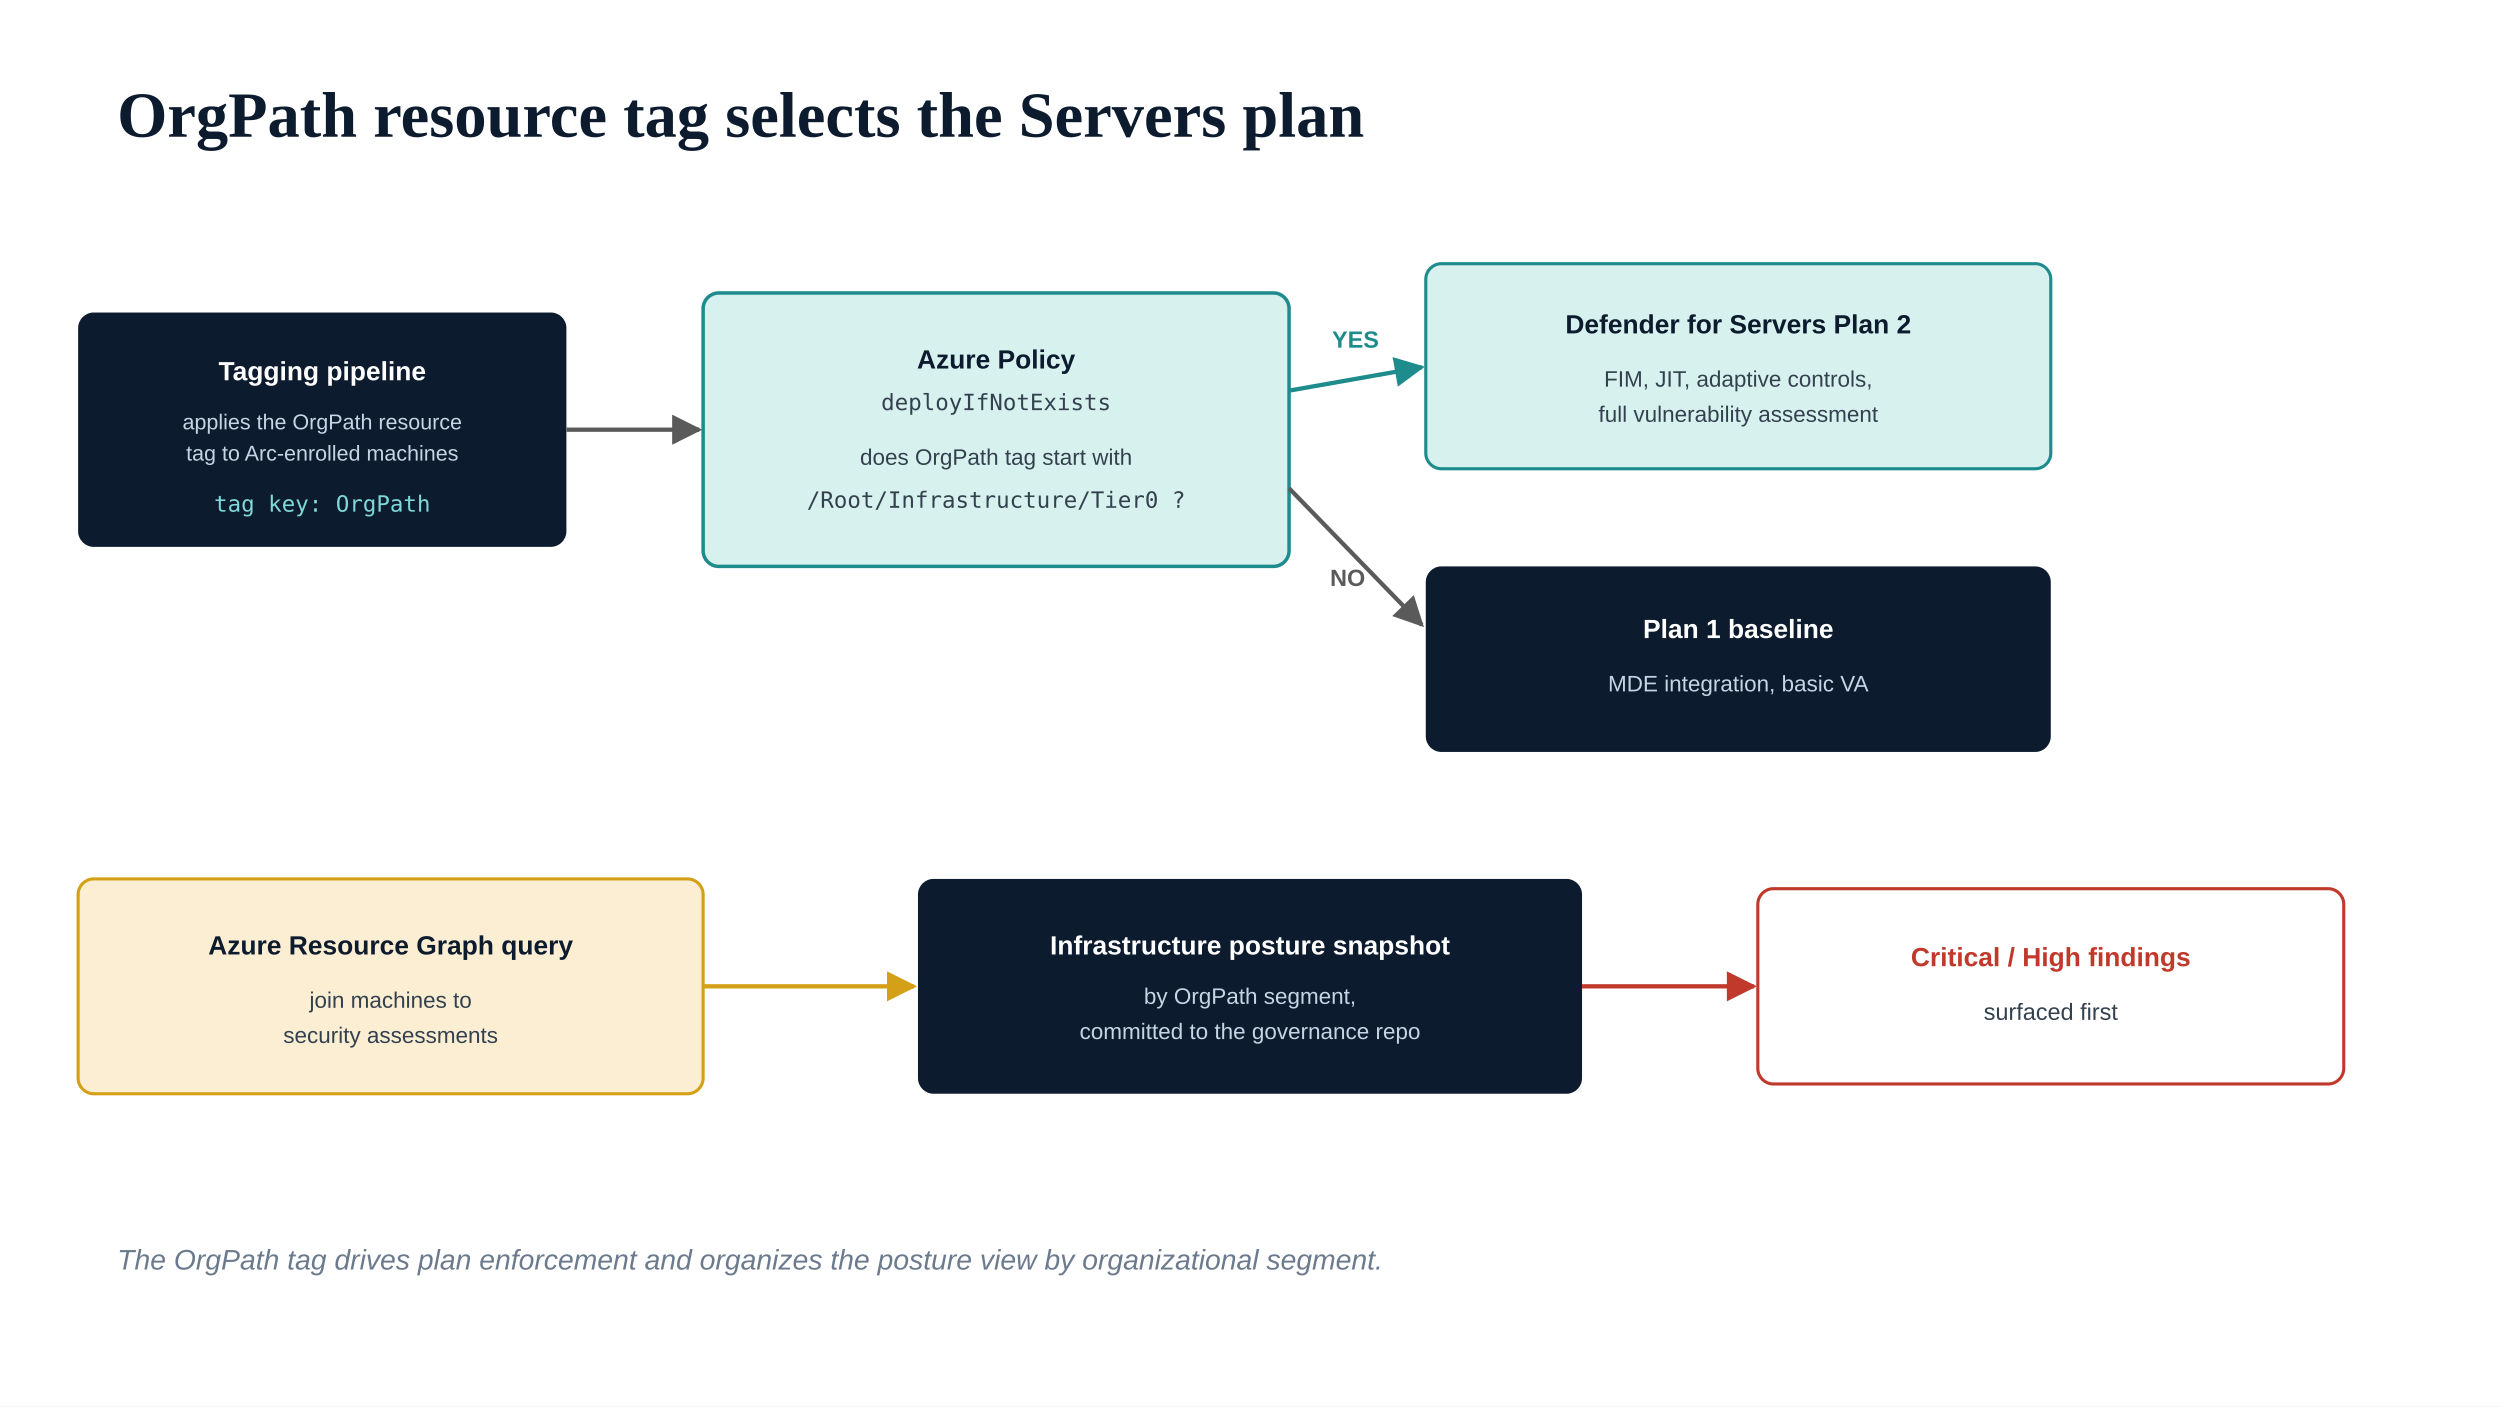
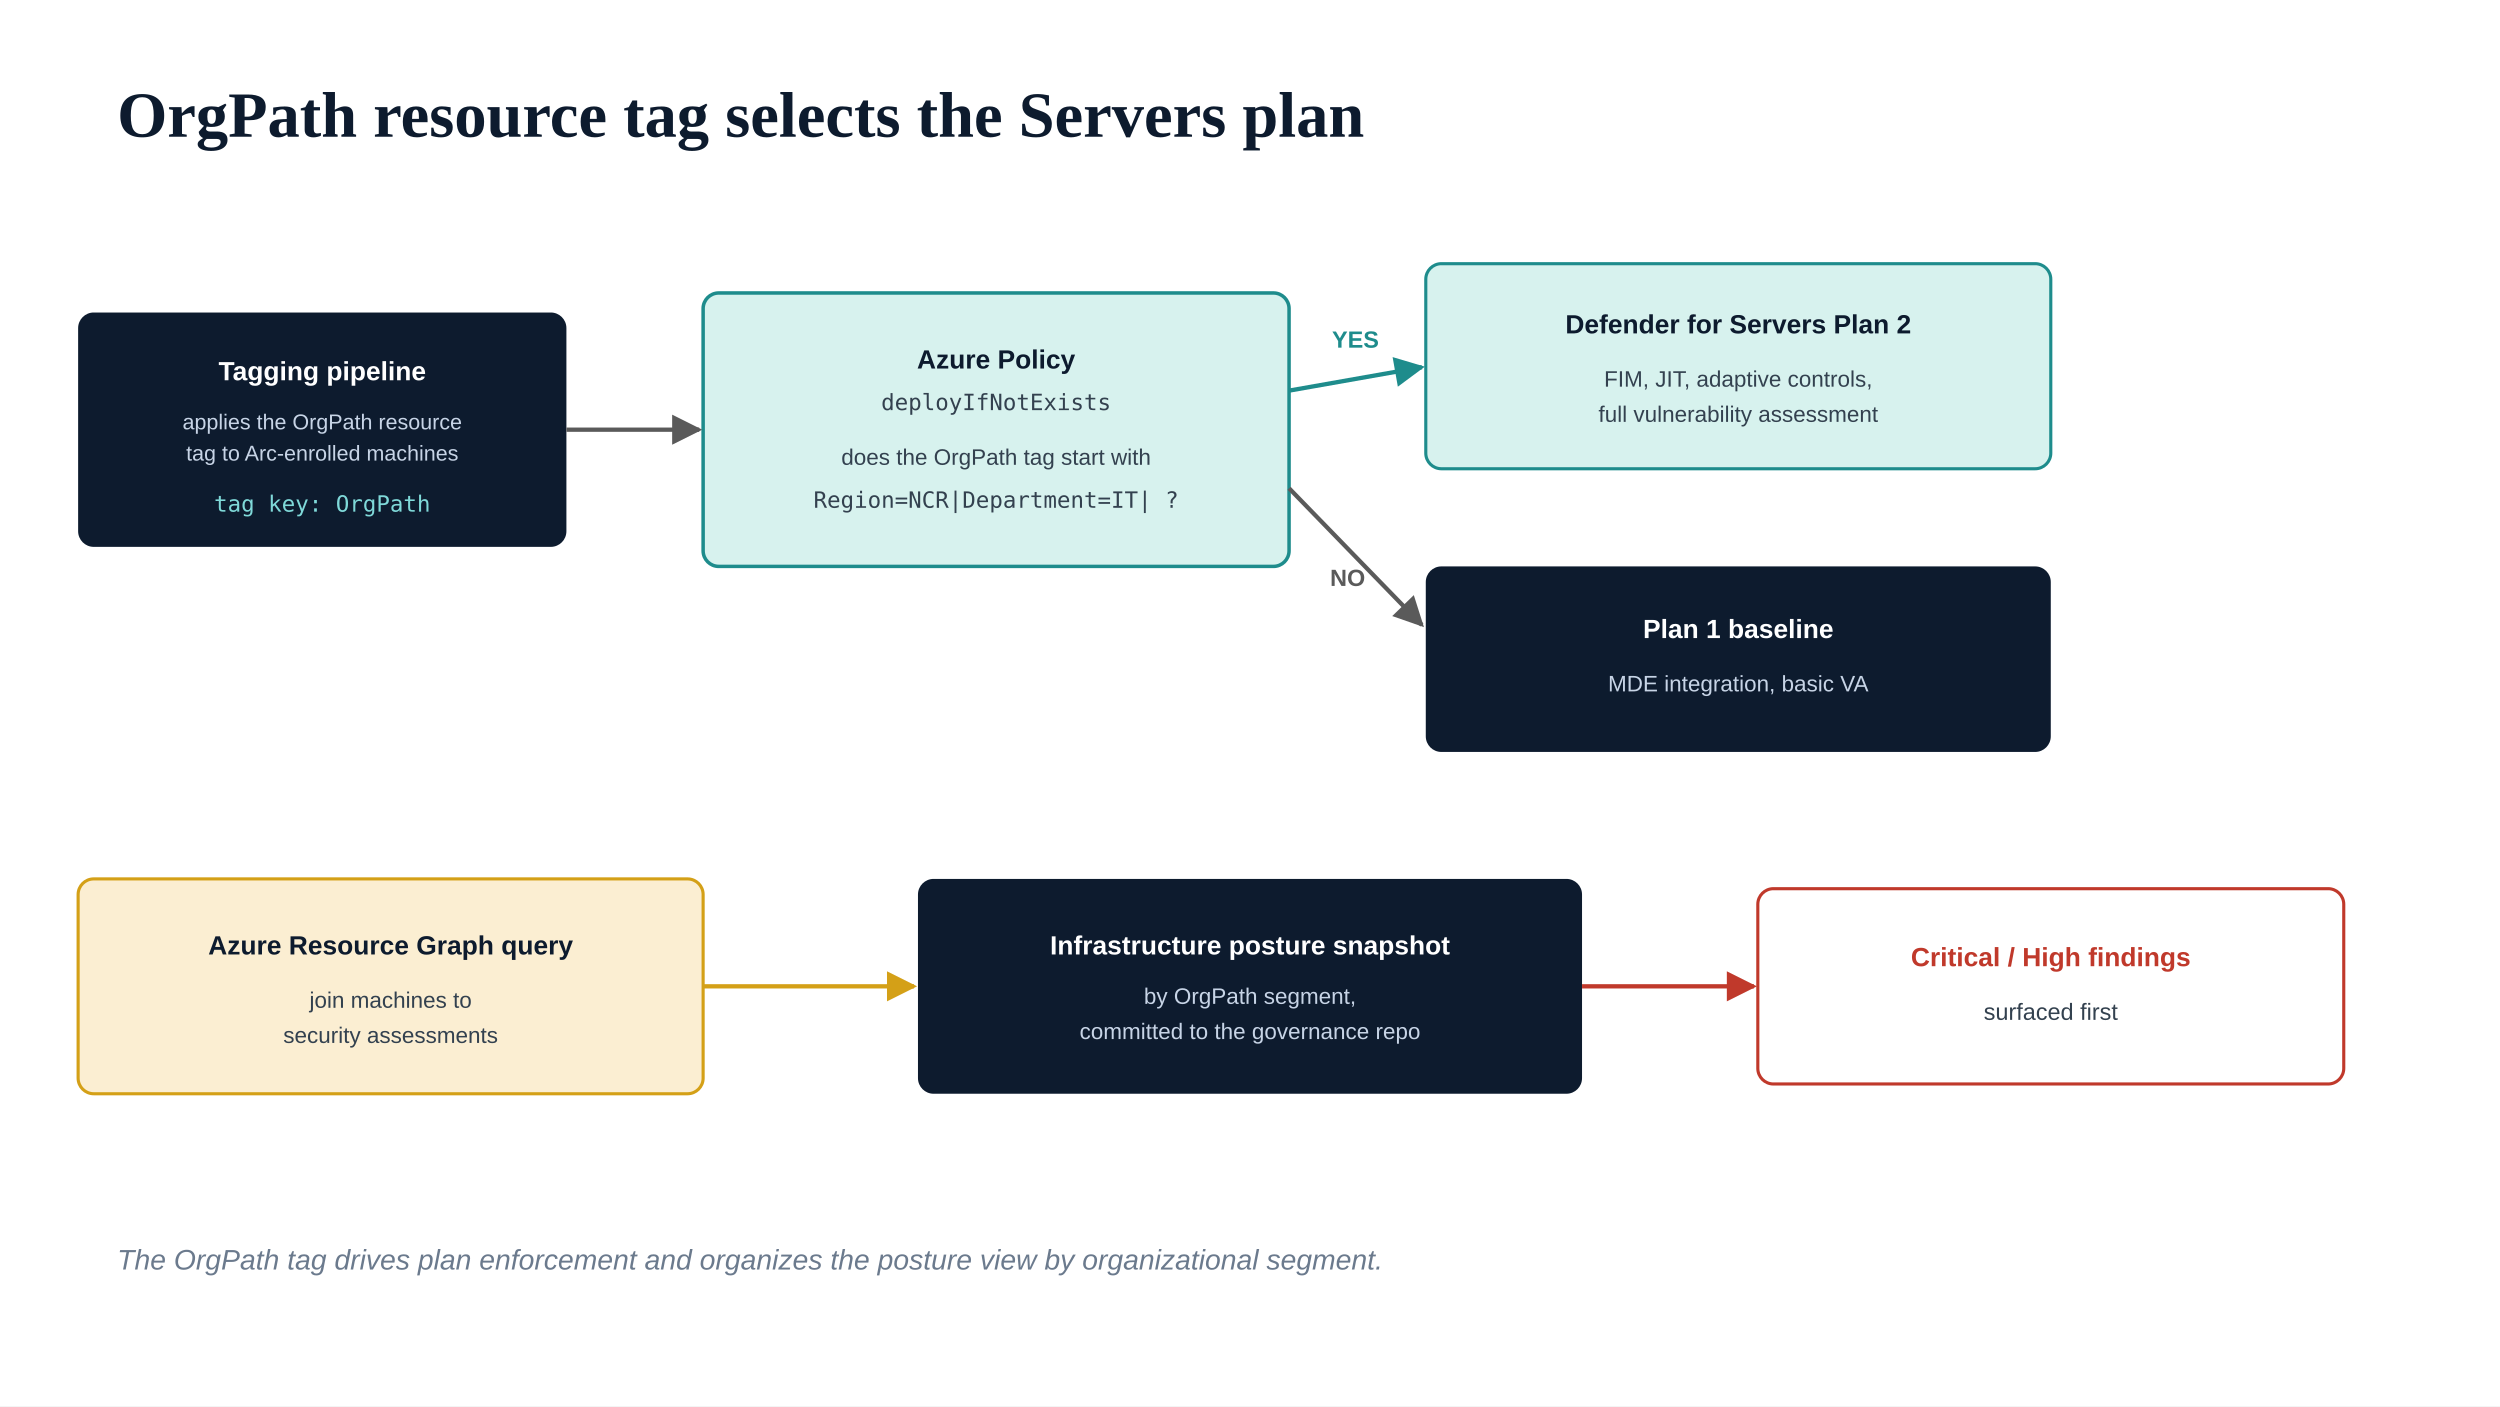
<svg xmlns="http://www.w3.org/2000/svg" viewBox="0 0 1280 720" font-family="Arial, 'Helvetica Neue', Helvetica, sans-serif">
  <rect x="0" y="0" width="1280" height="720" rx="0" fill="#FFFFFF" />
  <defs>
    <marker id="ar-grey" viewBox="0 0 10 10" refX="9" refY="5" markerWidth="7" markerHeight="7" orient="auto-start-reverse">
      <path d="M0,0 L10,5 L0,10 z" fill="#5A5A5A" />
    </marker>
    <marker id="ar-red" viewBox="0 0 10 10" refX="9" refY="5" markerWidth="7" markerHeight="7" orient="auto-start-reverse">
      <path d="M0,0 L10,5 L0,10 z" fill="#C0392B" />
    </marker>
    <marker id="ar-amber" viewBox="0 0 10 10" refX="9" refY="5" markerWidth="7" markerHeight="7" orient="auto-start-reverse">
      <path d="M0,0 L10,5 L0,10 z" fill="#D4A017" />
    </marker>
    <marker id="ar-teal" viewBox="0 0 10 10" refX="9" refY="5" markerWidth="7" markerHeight="7" orient="auto-start-reverse">
      <path d="M0,0 L10,5 L0,10 z" fill="#1E8C8C" />
    </marker>
    <marker id="ar-navy" viewBox="0 0 10 10" refX="9" refY="5" markerWidth="7" markerHeight="7" orient="auto-start-reverse">
      <path d="M0,0 L10,5 L0,10 z" fill="#0D1B2E" />
    </marker>
  </defs>
  <text x="60" y="70" font-family="Georgia, 'Times New Roman', serif" font-size="33" font-weight="bold" fill="#0D1B2E" text-anchor="start">OrgPath resource tag selects the Servers plan</text>
  <rect x="40" y="160" width="250" height="120" rx="8" fill="#0D1B2E" />
  <text x="165" y="190" font-family="Arial, sans-serif" font-size="13.5" font-weight="bold" fill="#FFFFFF" text-anchor="middle" dominant-baseline="central">Tagging pipeline</text>
  <text x="165" y="216" font-family="Arial, sans-serif" font-size="11" fill="#C7D4E6" text-anchor="middle" dominant-baseline="central">applies the OrgPath resource</text>
  <text x="165" y="232" font-family="Arial, sans-serif" font-size="11" fill="#C7D4E6" text-anchor="middle" dominant-baseline="central">tag to Arc-enrolled machines</text>
  <text x="165" y="258" font-family="Consolas, monospace" font-size="11.5" fill="#7FD9D9" text-anchor="middle" dominant-baseline="central">tag key: OrgPath</text>
  <rect x="360" y="150" width="300" height="140" rx="8" fill="#D7F2EE" stroke="#1E8C8C" stroke-width="1.8" />
  <text x="510" y="184" font-family="Arial, sans-serif" font-size="13.5" font-weight="bold" fill="#0D1B2E" text-anchor="middle" dominant-baseline="central">Azure Policy</text>
  <text x="510" y="206" font-family="Consolas, monospace" font-size="11.5" fill="#33414F" text-anchor="middle" dominant-baseline="central">deployIfNotExists</text>
-   <text x="510" y="234" font-family="Arial, sans-serif" font-size="11.5" fill="#33414F" text-anchor="middle" dominant-baseline="central">does OrgPath tag start with</text>
-   <text x="510" y="256" font-family="Consolas, monospace" font-size="11.5" fill="#33414F" text-anchor="middle" dominant-baseline="central">/Root/Infrastructure/Tier0 ?</text>
+   <text x="510" y="234" font-family="Arial, sans-serif" font-size="11.5" fill="#33414F" text-anchor="middle" dominant-baseline="central">does the OrgPath tag start with</text>
+   <text x="510" y="256" font-family="Consolas, monospace" font-size="11.5" fill="#33414F" text-anchor="middle" dominant-baseline="central">Region=NCR|Department=IT| ?</text>
  <line x1="290" y1="220" x2="358" y2="220" stroke="#5A5A5A" stroke-width="2.2" marker-end="url(#ar-grey)" />
  <rect x="730" y="135" width="320" height="105" rx="8" fill="#D7F2EE" stroke="#1E8C8C" stroke-width="1.6" />
  <text x="890" y="166" font-family="Arial, sans-serif" font-size="13.5" font-weight="bold" fill="#0D1B2E" text-anchor="middle" dominant-baseline="central">Defender for Servers Plan 2</text>
  <text x="890" y="194" font-family="Arial, sans-serif" font-size="11.5" fill="#33414F" text-anchor="middle" dominant-baseline="central">FIM, JIT, adaptive controls,</text>
  <text x="890" y="212" font-family="Arial, sans-serif" font-size="11.5" fill="#33414F" text-anchor="middle" dominant-baseline="central">full vulnerability assessment</text>
  <line x1="660" y1="200" x2="728" y2="188" stroke="#1E8C8C" stroke-width="2.2" marker-end="url(#ar-teal)" />
  <text x="694" y="178" font-family="Arial, sans-serif" font-size="12" font-weight="bold" fill="#1E8C8C" text-anchor="middle">YES</text>
  <rect x="730" y="290" width="320" height="95" rx="8" fill="#0D1B2E" />
  <text x="890" y="322" font-family="Arial, sans-serif" font-size="13.5" font-weight="bold" fill="#FFFFFF" text-anchor="middle" dominant-baseline="central">Plan 1 baseline</text>
  <text x="890" y="350" font-family="Arial, sans-serif" font-size="11.5" fill="#C7D4E6" text-anchor="middle" dominant-baseline="central">MDE integration, basic VA</text>
  <line x1="660" y1="250" x2="728" y2="320" stroke="#5A5A5A" stroke-width="2.2" marker-end="url(#ar-grey)" />
  <text x="690" y="300" font-family="Arial, sans-serif" font-size="12" font-weight="bold" fill="#5A5A5A" text-anchor="middle">NO</text>
  <rect x="40" y="450" width="320" height="110" rx="8" fill="#FBEED2" stroke="#D4A017" stroke-width="1.6" />
  <text x="200" y="484" font-family="Arial, sans-serif" font-size="13.5" font-weight="bold" fill="#0D1B2E" text-anchor="middle" dominant-baseline="central">Azure Resource Graph query</text>
  <text x="200" y="512" font-family="Arial, sans-serif" font-size="11.5" fill="#33414F" text-anchor="middle" dominant-baseline="central">join machines to</text>
  <text x="200" y="530" font-family="Arial, sans-serif" font-size="11.5" fill="#33414F" text-anchor="middle" dominant-baseline="central">security assessments</text>
  <rect x="470" y="450" width="340" height="110" rx="8" fill="#0D1B2E" />
  <text x="640" y="484" font-family="Arial, sans-serif" font-size="13.5" font-weight="bold" fill="#FFFFFF" text-anchor="middle" dominant-baseline="central">Infrastructure posture snapshot</text>
  <text x="640" y="510" font-family="Arial, sans-serif" font-size="11.5" fill="#C7D4E6" text-anchor="middle" dominant-baseline="central">by OrgPath segment,</text>
  <text x="640" y="528" font-family="Arial, sans-serif" font-size="11.5" fill="#C7D4E6" text-anchor="middle" dominant-baseline="central">committed to the governance repo</text>
  <line x1="360" y1="505" x2="468" y2="505" stroke="#D4A017" stroke-width="2.2" marker-end="url(#ar-amber)" />
  <rect x="900" y="455" width="300" height="100" rx="8" fill="#FFFFFF" stroke="#C0392B" stroke-width="1.6" />
  <text x="1050" y="490" font-family="Arial, sans-serif" font-size="13.5" font-weight="bold" fill="#C0392B" text-anchor="middle" dominant-baseline="central">Critical / High findings</text>
  <text x="1050" y="518" font-family="Arial, sans-serif" font-size="12" fill="#33414F" text-anchor="middle" dominant-baseline="central">surfaced first</text>
  <line x1="810" y1="505" x2="898" y2="505" stroke="#C0392B" stroke-width="2.2" marker-end="url(#ar-red)" />
  <text x="60" y="650" font-family="Arial, sans-serif" font-size="14.5" font-style="italic" fill="#6B7A8D" text-anchor="start">The OrgPath tag drives plan enforcement and organizes the posture view by organizational segment.</text>
</svg>
